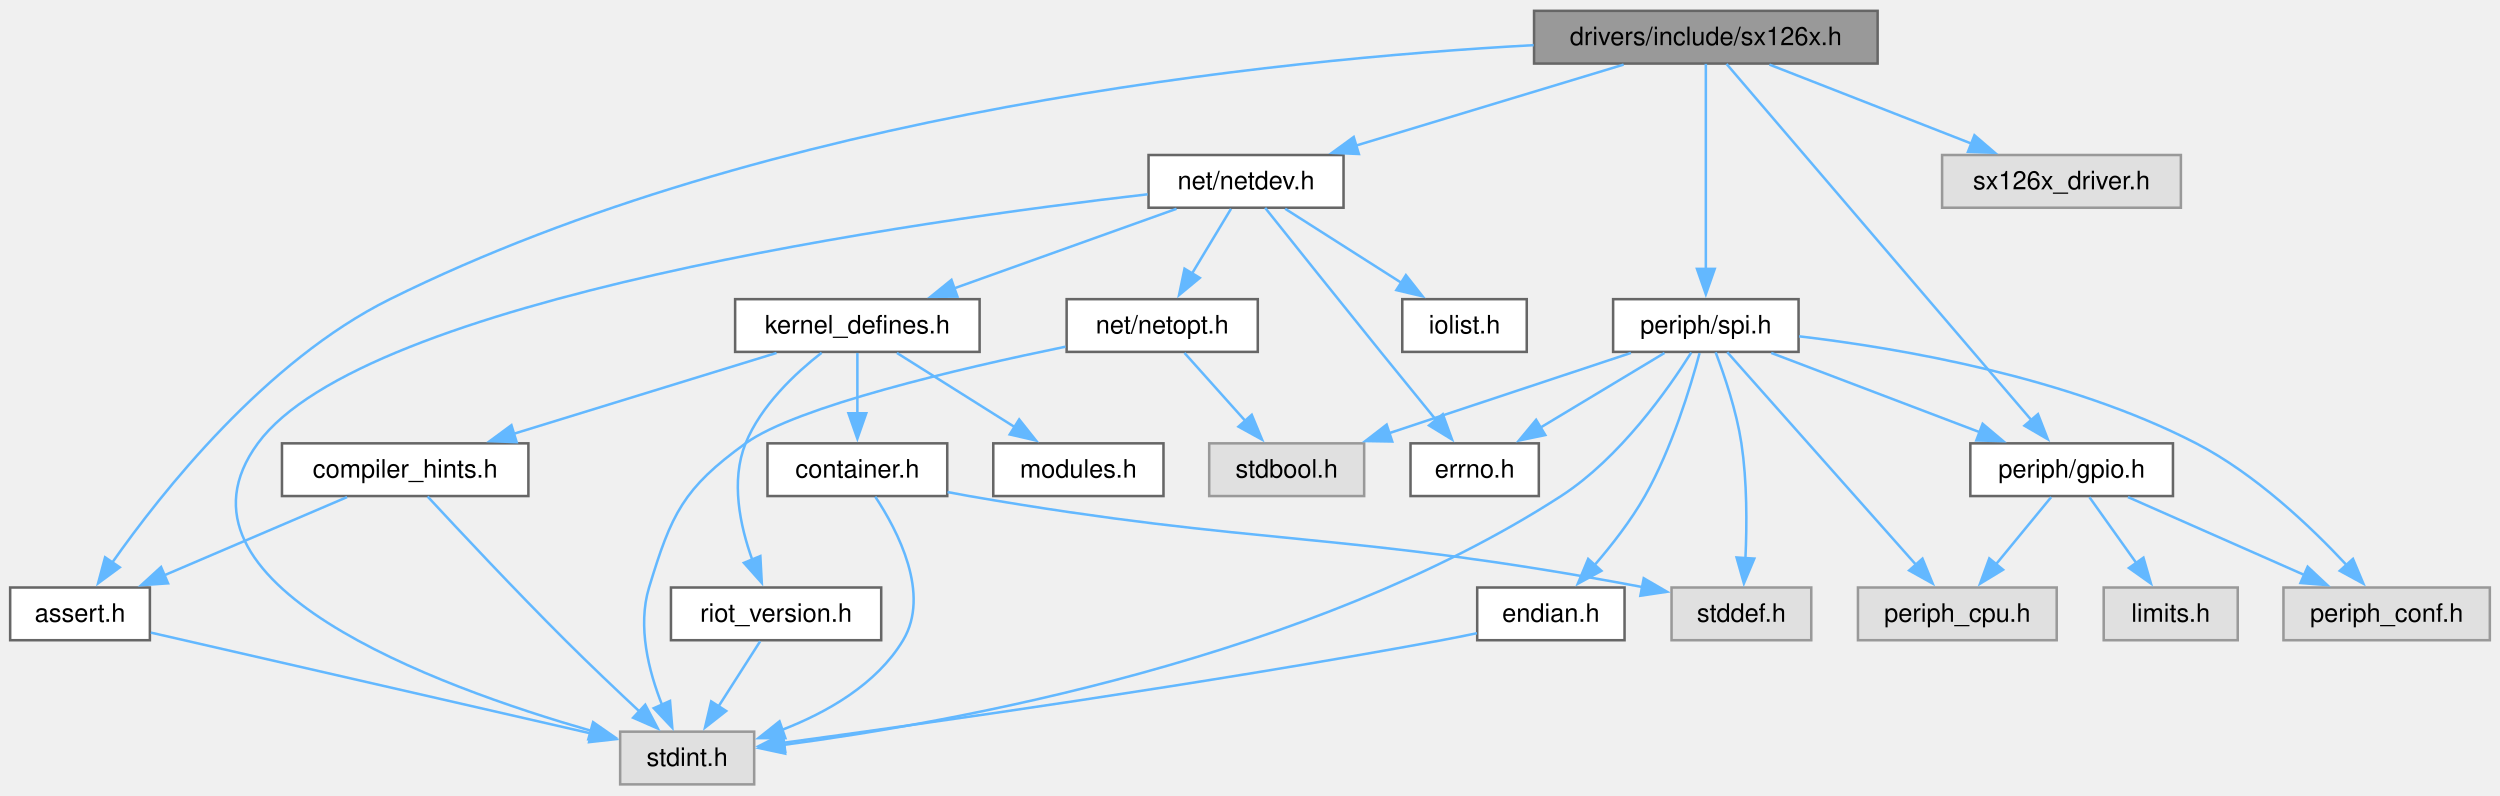
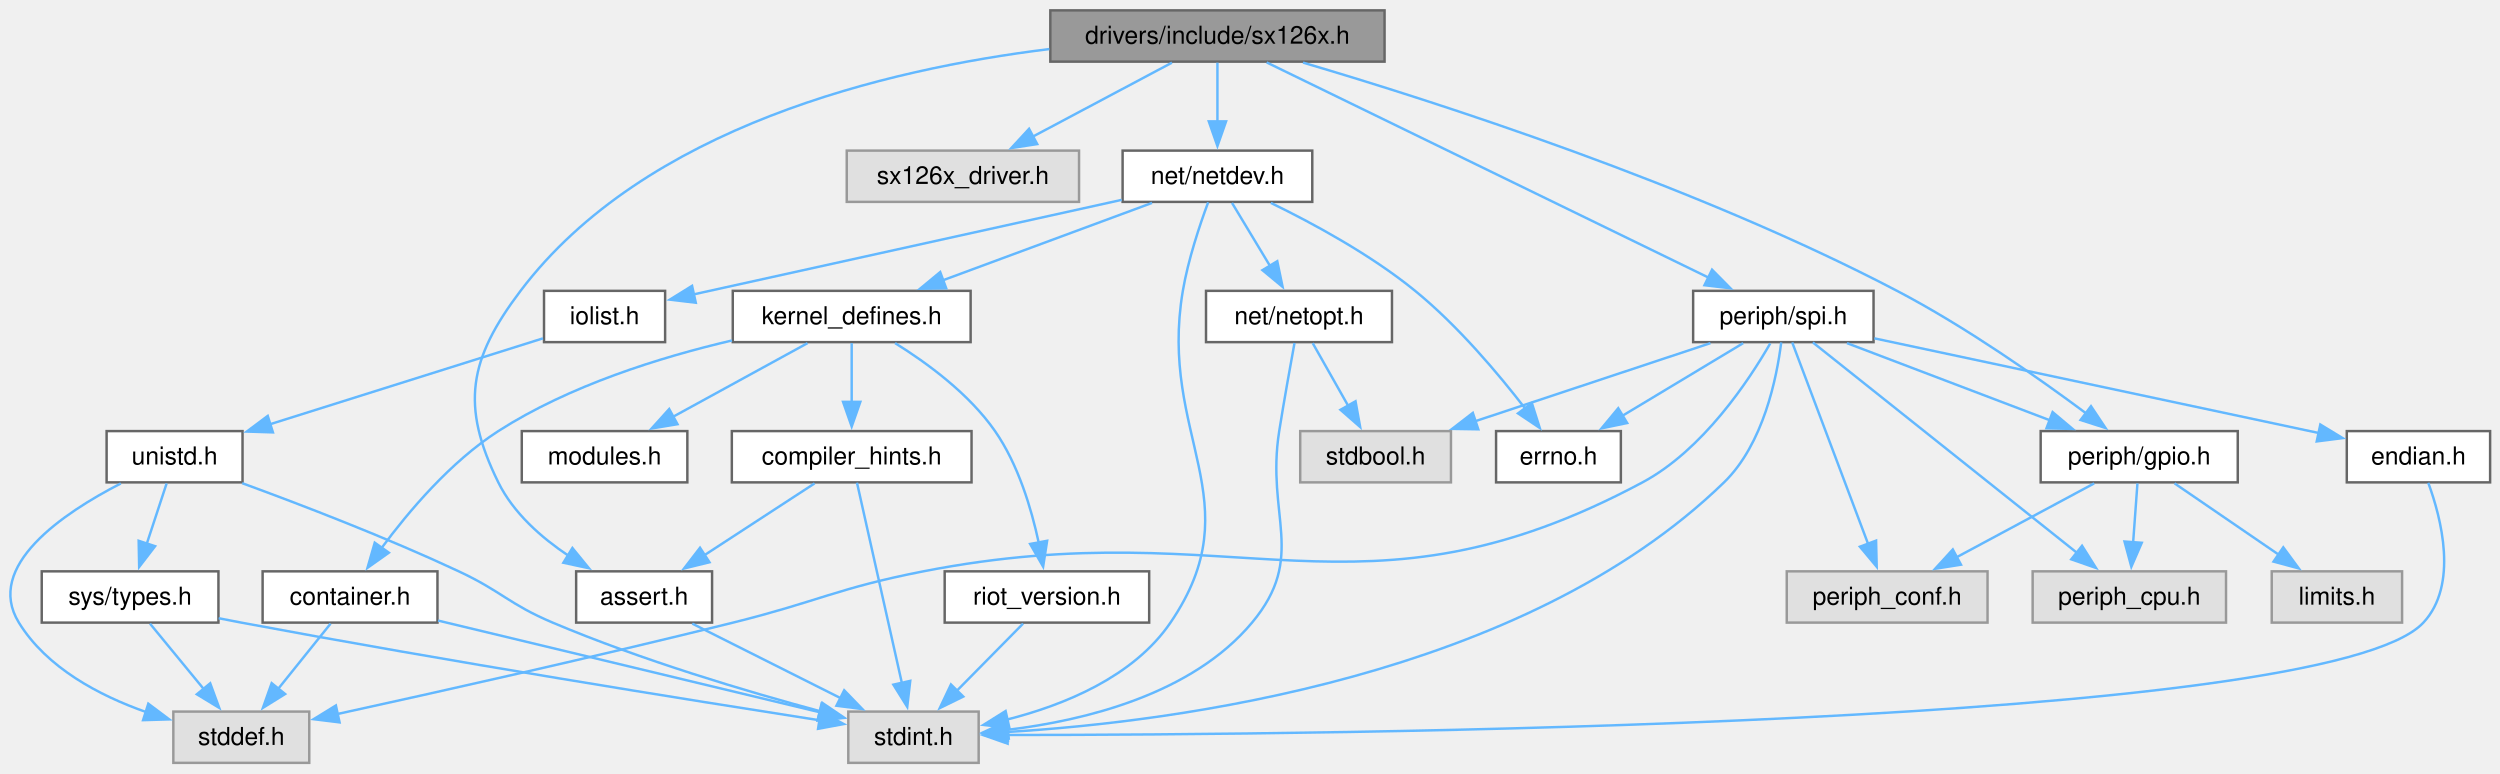
- <svg xmlns="http://www.w3.org/2000/svg" xmlns:xlink="http://www.w3.org/1999/xlink" width="984pt" height="313pt" viewBox="0.00 0.00 984.12 312.50">
+ <svg xmlns="http://www.w3.org/2000/svg" xmlns:xlink="http://www.w3.org/1999/xlink" width="1012pt" height="313pt" viewBox="0.00 0.00 1011.64 312.50">
  <g id="graph0" class="graph" transform="scale(1 1) rotate(0) translate(4 308.5)">
    <g id="Node000001" class="node">
      <g id="a_Node000001">
        <a xlink:title=" ">
-           <polygon fill="#999999" stroke="#666666" points="735.12,-304.5 599.88,-304.5 599.88,-283.75 735.12,-283.75 735.12,-304.5" />
-           <text text-anchor="middle" x="667.5" y="-291" font-family="Helvetica,sans-Serif" font-size="10.00">drivers/include/sx126x.h</text>
+           <polygon fill="#999999" stroke="#666666" points="556.27,-304.5 421.02,-304.5 421.02,-283.75 556.27,-283.75 556.27,-304.5" />
+           <text text-anchor="middle" x="488.64" y="-291" font-family="Helvetica,sans-Serif" font-size="10.00">drivers/include/sx126x.h</text>
        </a>
      </g>
    </g>
    <g id="Node000002" class="node">
      <g id="a_Node000002">
        <a xlink:href="assert_8h.html" target="_top" xlink:title="POSIX.1-2008 compliant version of the assert macro.">
-           <polygon fill="white" stroke="#666666" points="55,-77.5 0,-77.5 0,-56.75 55,-56.75 55,-77.5" />
-           <text text-anchor="middle" x="27.5" y="-64" font-family="Helvetica,sans-Serif" font-size="10.00">assert.h</text>
+           <polygon fill="white" stroke="#666666" points="284.14,-77.5 229.14,-77.5 229.14,-56.75 284.14,-56.75 284.14,-77.5" />
+           <text text-anchor="middle" x="256.64" y="-64" font-family="Helvetica,sans-Serif" font-size="10.00">assert.h</text>
        </a>
      </g>
    </g>
    <g id="edge1_Node000001_Node000002" class="edge">
      <g id="a_edge1_Node000001_Node000002">
        <a xlink:title=" ">
-           <path fill="none" stroke="#63b8ff" d="M599.72,-291C497.19,-285.38 298.77,-264.97 149.5,-191 100.56,-166.75 59.64,-115.03 40,-87.05" />
-           <polygon fill="#63b8ff" stroke="#63b8ff" points="43.14,-85.44 34.61,-79.15 37.36,-89.39 43.14,-85.44" />
+           <path fill="none" stroke="#63b8ff" d="M420.63,-288.84C354.51,-280.71 256.92,-257.43 206.64,-191 185.72,-163.35 182.32,-144.61 197.64,-113.5 203.74,-101.13 215.01,-91.18 226.07,-83.79" />
+           <polygon fill="#63b8ff" stroke="#63b8ff" points="227.62,-86.95 234.32,-78.75 223.97,-80.98 227.62,-86.95" />
        </a>
      </g>
    </g>
    <g id="Node000004" class="node">
      <g id="a_Node000004">
        <a xlink:title=" ">
-           <polygon fill="#e0e0e0" stroke="#999999" points="854.5,-247.75 760.5,-247.75 760.5,-227 854.5,-227 854.5,-247.75" />
-           <text text-anchor="middle" x="807.5" y="-234.25" font-family="Helvetica,sans-Serif" font-size="10.00">sx126x_driver.h</text>
+           <polygon fill="#e0e0e0" stroke="#999999" points="432.64,-247.75 338.64,-247.75 338.64,-227 432.64,-227 432.64,-247.75" />
+           <text text-anchor="middle" x="385.64" y="-234.25" font-family="Helvetica,sans-Serif" font-size="10.00">sx126x_driver.h</text>
        </a>
      </g>
    </g>
    <g id="edge3_Node000001_Node000004" class="edge">
      <g id="a_edge3_Node000001_Node000004">
        <a xlink:title=" ">
-           <path fill="none" stroke="#63b8ff" d="M692.53,-283.34C714.73,-274.66 747.39,-261.88 772.23,-252.17" />
-           <polygon fill="#63b8ff" stroke="#63b8ff" points="773.24,-255.53 781.28,-248.63 770.69,-249.01 773.24,-255.53" />
+           <path fill="none" stroke="#63b8ff" d="M470.23,-283.34C454.56,-275.01 431.8,-262.91 413.83,-253.36" />
+           <polygon fill="#63b8ff" stroke="#63b8ff" points="415.71,-250.39 405.24,-248.79 412.42,-256.57 415.71,-250.39" />
        </a>
      </g>
    </g>
    <g id="Node000005" class="node">
      <g id="a_Node000005">
        <a xlink:href="drivers_2include_2net_2netdev_8h.html" target="_top" xlink:title="Definitions low-level network driver interface.">
-           <polygon fill="white" stroke="#666666" points="524.88,-247.75 448.12,-247.75 448.12,-227 524.88,-227 524.88,-247.75" />
-           <text text-anchor="middle" x="486.5" y="-234.25" font-family="Helvetica,sans-Serif" font-size="10.00">net/netdev.h</text>
+           <polygon fill="white" stroke="#666666" points="527.02,-247.75 450.27,-247.75 450.27,-227 527.02,-227 527.02,-247.75" />
+           <text text-anchor="middle" x="488.64" y="-234.25" font-family="Helvetica,sans-Serif" font-size="10.00">net/netdev.h</text>
        </a>
      </g>
    </g>
    <g id="edge4_Node000001_Node000005" class="edge">
      <g id="a_edge4_Node000001_Node000005">
        <a xlink:title=" ">
-           <path fill="none" stroke="#63b8ff" d="M635.14,-283.34C605.76,-274.45 562.2,-261.27 529.83,-251.48" />
-           <polygon fill="#63b8ff" stroke="#63b8ff" points="530.92,-248.15 520.33,-248.61 528.89,-254.85 530.92,-248.15" />
-         </a>
-       </g>
-     </g>
-     <g id="Node000016" class="node">
-       <g id="a_Node000016">
+           <path fill="none" stroke="#63b8ff" d="M488.64,-283.34C488.64,-276.72 488.64,-267.72 488.64,-259.52" />
+           <polygon fill="#63b8ff" stroke="#63b8ff" points="492.14,-259.59 488.64,-249.59 485.14,-259.59 492.14,-259.59" />
+         </a>
+       </g>
+     </g>
+     <g id="Node000018" class="node">
+       <g id="a_Node000018">
        <a xlink:href="drivers_2include_2periph_2gpio_8h.html" target="_top" xlink:title="Low-level GPIO peripheral driver interface definitions.">
-           <polygon fill="white" stroke="#666666" points="851.38,-134.25 771.62,-134.25 771.62,-113.5 851.38,-113.5 851.38,-134.25" />
-           <text text-anchor="middle" x="811.5" y="-120.75" font-family="Helvetica,sans-Serif" font-size="10.00">periph/gpio.h</text>
-         </a>
-       </g>
-     </g>
-     <g id="edge21_Node000001_Node000016" class="edge">
-       <g id="a_edge21_Node000001_Node000016">
-         <a xlink:title=" ">
-           <path fill="none" stroke="#63b8ff" d="M675.65,-283.6C698.81,-256.54 765.27,-178.9 795.81,-143.21" />
-           <polygon fill="#63b8ff" stroke="#63b8ff" points="798.25,-145.74 802.09,-135.87 792.93,-141.19 798.25,-145.74" />
-         </a>
-       </g>
-     </g>
-     <g id="Node000020" class="node">
-       <g id="a_Node000020">
+           <polygon fill="white" stroke="#666666" points="901.52,-134.25 821.77,-134.25 821.77,-113.5 901.52,-113.5 901.52,-134.25" />
+           <text text-anchor="middle" x="861.64" y="-120.75" font-family="Helvetica,sans-Serif" font-size="10.00">periph/gpio.h</text>
+         </a>
+       </g>
+     </g>
+     <g id="edge27_Node000001_Node000018" class="edge">
+       <g id="a_edge27_Node000001_Node000018">
+         <a xlink:title=" ">
+           <path fill="none" stroke="#63b8ff" d="M523.27,-283.36C576.6,-267.65 681.29,-234.1 763.64,-191 791.36,-176.49 820.82,-155.82 840.11,-141.46" />
+           <polygon fill="#63b8ff" stroke="#63b8ff" points="842.13,-144.33 848.01,-135.51 837.91,-138.74 842.13,-144.33" />
+         </a>
+       </g>
+     </g>
+     <g id="Node000022" class="node">
+       <g id="a_Node000022">
        <a xlink:href="spi_8h.html" target="_top" xlink:title="Low-level SPI peripheral driver interface definition.">
-           <polygon fill="white" stroke="#666666" points="704,-191 631,-191 631,-170.25 704,-170.25 704,-191" />
-           <text text-anchor="middle" x="667.5" y="-177.5" font-family="Helvetica,sans-Serif" font-size="10.00">periph/spi.h</text>
-         </a>
-       </g>
-     </g>
-     <g id="edge25_Node000001_Node000020" class="edge">
-       <g id="a_edge25_Node000001_Node000020">
-         <a xlink:title=" ">
-           <path fill="none" stroke="#63b8ff" d="M667.5,-283.62C667.5,-265.85 667.5,-227.22 667.5,-202.93" />
-           <polygon fill="#63b8ff" stroke="#63b8ff" points="671,-202.94 667.5,-192.94 664,-202.94 671,-202.94" />
+           <polygon fill="white" stroke="#666666" points="754.14,-191 681.14,-191 681.14,-170.25 754.14,-170.25 754.14,-191" />
+           <text text-anchor="middle" x="717.64" y="-177.5" font-family="Helvetica,sans-Serif" font-size="10.00">periph/spi.h</text>
+         </a>
+       </g>
+     </g>
+     <g id="edge31_Node000001_Node000022" class="edge">
+       <g id="a_edge31_Node000001_Node000022">
+         <a xlink:title=" ">
+           <path fill="none" stroke="#63b8ff" d="M508.57,-283.43C548.75,-263.86 639.71,-219.57 687.31,-196.39" />
+           <polygon fill="#63b8ff" stroke="#63b8ff" points="688.79,-199.57 696.24,-192.04 685.72,-193.28 688.79,-199.57" />
        </a>
      </g>
    </g>
    <g id="Node000003" class="node">
      <g id="a_Node000003">
        <a xlink:title=" ">
-           <polygon fill="#e0e0e0" stroke="#999999" points="292.88,-20.75 240.12,-20.75 240.12,0 292.88,0 292.88,-20.75" />
-           <text text-anchor="middle" x="266.5" y="-7.25" font-family="Helvetica,sans-Serif" font-size="10.00">stdint.h</text>
+           <polygon fill="#e0e0e0" stroke="#999999" points="392.02,-20.75 339.27,-20.75 339.27,0 392.02,0 392.02,-20.75" />
+           <text text-anchor="middle" x="365.64" y="-7.25" font-family="Helvetica,sans-Serif" font-size="10.00">stdint.h</text>
        </a>
      </g>
    </g>
    <g id="edge2_Node000002_Node000003" class="edge">
      <g id="a_edge2_Node000002_Node000003">
        <a xlink:title=" ">
-           <path fill="none" stroke="#63b8ff" d="M55.38,-59.74C98.27,-49.91 180.5,-31.08 228.7,-20.03" />
-           <polygon fill="#63b8ff" stroke="#63b8ff" points="229.45,-23.45 238.41,-17.81 227.89,-16.63 229.45,-23.45" />
+           <path fill="none" stroke="#63b8ff" d="M276.13,-56.34C292.79,-47.97 317.03,-35.79 336.08,-26.22" />
+           <polygon fill="#63b8ff" stroke="#63b8ff" points="337.61,-29.37 344.97,-21.76 334.47,-23.12 337.61,-29.37" />
        </a>
      </g>
    </g>
    <g id="edge5_Node000005_Node000003" class="edge">
      <g id="a_edge5_Node000005_Node000003">
        <a xlink:title=" ">
-           <path fill="none" stroke="#63b8ff" d="M447.77,-232.29C357.81,-221.92 139.21,-191.23 97.5,-134.25 57.16,-79.14 167.57,-38.63 228.81,-21.05" />
-           <polygon fill="#63b8ff" stroke="#63b8ff" points="229.47,-24.5 238.17,-18.44 227.59,-17.76 229.47,-24.5" />
+           <path fill="none" stroke="#63b8ff" d="M484.89,-226.82C481.53,-217.76 476.8,-203.68 474.64,-191 464.65,-132.14 503.27,-106.09 469.64,-56.75 454.67,-34.79 426.6,-23.37 403.38,-17.49" />
+           <polygon fill="#63b8ff" stroke="#63b8ff" points="404.46,-14.14 393.94,-15.35 402.92,-20.97 404.46,-14.14" />
        </a>
      </g>
    </g>
    <g id="Node000006" class="node">
      <g id="a_Node000006">
        <a xlink:href="errno_8h.html" target="_top" xlink:title=" ">
-           <polygon fill="white" stroke="#666666" points="601.75,-134.25 551.25,-134.25 551.25,-113.5 601.75,-113.5 601.75,-134.25" />
-           <text text-anchor="middle" x="576.5" y="-120.75" font-family="Helvetica,sans-Serif" font-size="10.00">errno.h</text>
+           <polygon fill="white" stroke="#666666" points="651.89,-134.25 601.39,-134.25 601.39,-113.5 651.89,-113.5 651.89,-134.25" />
+           <text text-anchor="middle" x="626.64" y="-120.75" font-family="Helvetica,sans-Serif" font-size="10.00">errno.h</text>
        </a>
      </g>
    </g>
    <g id="edge6_Node000005_Node000006" class="edge">
      <g id="a_edge6_Node000005_Node000006">
        <a xlink:title=" ">
-           <path fill="none" stroke="#63b8ff" d="M494.02,-226.94C504.27,-214.09 523.22,-190.39 539.5,-170.25 546.67,-161.39 554.65,-151.58 561.37,-143.36" />
-           <polygon fill="#63b8ff" stroke="#63b8ff" points="563.96,-145.72 567.58,-135.76 558.54,-141.29 563.96,-145.72" />
+           <path fill="none" stroke="#63b8ff" d="M510.25,-226.59C527.09,-218.41 550.57,-205.72 568.64,-191 585.96,-176.9 602.42,-157.33 613.35,-143.14" />
+           <polygon fill="#63b8ff" stroke="#63b8ff" points="615.87,-145.62 619.07,-135.52 610.27,-141.42 615.87,-145.62" />
        </a>
      </g>
    </g>
    <g id="Node000007" class="node">
      <g id="a_Node000007">
        <a xlink:href="iolist_8h.html" target="_top" xlink:title="iolist scatter / gather IO">
-           <polygon fill="white" stroke="#666666" points="597,-191 548,-191 548,-170.25 597,-170.25 597,-191" />
-           <text text-anchor="middle" x="572.5" y="-177.5" font-family="Helvetica,sans-Serif" font-size="10.00">iolist.h</text>
+           <polygon fill="white" stroke="#666666" points="265.14,-191 216.14,-191 216.14,-170.25 265.14,-170.25 265.14,-191" />
+           <text text-anchor="middle" x="240.64" y="-177.5" font-family="Helvetica,sans-Serif" font-size="10.00">iolist.h</text>
        </a>
      </g>
    </g>
    <g id="edge7_Node000005_Node000007" class="edge">
      <g id="a_edge7_Node000005_Node000007">
        <a xlink:title=" ">
-           <path fill="none" stroke="#63b8ff" d="M501.88,-226.59C514.59,-218.49 532.9,-206.83 547.69,-197.42" />
-           <polygon fill="#63b8ff" stroke="#63b8ff" points="549.43,-200.46 555.98,-192.14 545.67,-194.56 549.43,-200.46" />
+           <path fill="none" stroke="#63b8ff" d="M449.89,-227.82C402.42,-217.34 322.64,-199.73 276.52,-189.54" />
+           <polygon fill="#63b8ff" stroke="#63b8ff" points="277.56,-186.19 267.04,-187.45 276.05,-193.03 277.56,-186.19" />
+         </a>
+       </g>
+     </g>
+     <g id="Node000011" class="node">
+       <g id="a_Node000011">
+         <a xlink:href="netopt_8h.html" target="_top" xlink:title="Definition of global configuration options.">
+           <polygon fill="white" stroke="#666666" points="559.27,-191 484.02,-191 484.02,-170.25 559.27,-170.25 559.27,-191" />
+           <text text-anchor="middle" x="521.64" y="-177.5" font-family="Helvetica,sans-Serif" font-size="10.00">net/netopt.h</text>
+         </a>
+       </g>
+     </g>
+     <g id="edge14_Node000005_Node000011" class="edge">
+       <g id="a_edge14_Node000005_Node000011">
+         <a xlink:title=" ">
+           <path fill="none" stroke="#63b8ff" d="M494.54,-226.59C498.81,-219.5 504.73,-209.69 509.94,-201.04" />
+           <polygon fill="#63b8ff" stroke="#63b8ff" points="512.85,-203 515.01,-192.62 506.85,-199.38 512.85,-203" />
+         </a>
+       </g>
+     </g>
+     <g id="Node000013" class="node">
+       <g id="a_Node000013">
+         <a xlink:href="kernel__defines_8h.html" target="_top" xlink:title="Common macros and compiler attributes/pragmas configuration.">
+           <polygon fill="white" stroke="#666666" points="388.77,-191 292.52,-191 292.52,-170.25 388.77,-170.25 388.77,-191" />
+           <text text-anchor="middle" x="340.64" y="-177.5" font-family="Helvetica,sans-Serif" font-size="10.00">kernel_defines.h</text>
+         </a>
+       </g>
+     </g>
+     <g id="edge17_Node000005_Node000013" class="edge">
+       <g id="a_edge17_Node000005_Node000013">
+         <a xlink:title=" ">
+           <path fill="none" stroke="#63b8ff" d="M462.18,-226.59C438.61,-217.87 403.88,-205.02 377.58,-195.29" />
+           <polygon fill="#63b8ff" stroke="#63b8ff" points="378.89,-192.04 368.29,-191.85 376.46,-198.61 378.89,-192.04" />
        </a>
      </g>
    </g>
    <g id="Node000008" class="node">
      <g id="a_Node000008">
-         <a xlink:href="netopt_8h.html" target="_top" xlink:title="Definition of global configuration options.">
-           <polygon fill="white" stroke="#666666" points="491.12,-191 415.88,-191 415.88,-170.25 491.12,-170.25 491.12,-191" />
-           <text text-anchor="middle" x="453.5" y="-177.5" font-family="Helvetica,sans-Serif" font-size="10.00">net/netopt.h</text>
-         </a>
-       </g>
-     </g>
-     <g id="edge8_Node000005_Node000008" class="edge">
-       <g id="a_edge8_Node000005_Node000008">
-         <a xlink:title=" ">
-           <path fill="none" stroke="#63b8ff" d="M480.6,-226.59C476.33,-219.5 470.42,-209.69 465.2,-201.04" />
-           <polygon fill="#63b8ff" stroke="#63b8ff" points="468.29,-199.38 460.13,-192.62 462.29,-203 468.29,-199.38" />
+         <a xlink:href="unistd_8h_source.html" target="_top" xlink:title=" ">
+           <polygon fill="white" stroke="#666666" points="94.14,-134.25 39.14,-134.25 39.14,-113.5 94.14,-113.5 94.14,-134.25" />
+           <text text-anchor="middle" x="66.64" y="-120.75" font-family="Helvetica,sans-Serif" font-size="10.00">unistd.h</text>
+         </a>
+       </g>
+     </g>
+     <g id="edge8_Node000007_Node000008" class="edge">
+       <g id="a_edge8_Node000007_Node000008">
+         <a xlink:title=" ">
+           <path fill="none" stroke="#63b8ff" d="M215.71,-171.78C186.84,-162.7 138.93,-147.62 105.24,-137.02" />
+           <polygon fill="#63b8ff" stroke="#63b8ff" points="106.44,-133.73 95.85,-134.06 104.34,-140.4 106.44,-133.73" />
+         </a>
+       </g>
+     </g>
+     <g id="edge10_Node000008_Node000003" class="edge">
+       <g id="a_edge10_Node000008_Node000003">
+         <a xlink:title=" ">
+           <path fill="none" stroke="#63b8ff" d="M94,-113.17C117.56,-104.56 152.29,-91.24 181.64,-77.5 199.07,-69.34 201.92,-64.25 219.64,-56.75 255.51,-41.56 298.24,-28.88 328.17,-20.81" />
+           <polygon fill="#63b8ff" stroke="#63b8ff" points="328.74,-24.28 337.51,-18.34 326.95,-17.52 328.74,-24.28" />
+         </a>
+       </g>
+     </g>
+     <g id="Node000009" class="node">
+       <g id="a_Node000009">
+         <a xlink:title=" ">
+           <polygon fill="#e0e0e0" stroke="#999999" points="121.14,-20.75 66.14,-20.75 66.14,0 121.14,0 121.14,-20.75" />
+           <text text-anchor="middle" x="93.64" y="-7.25" font-family="Helvetica,sans-Serif" font-size="10.00">stddef.h</text>
+         </a>
+       </g>
+     </g>
+     <g id="edge9_Node000008_Node000009" class="edge">
+       <g id="a_edge9_Node000008_Node000009">
+         <a xlink:title=" ">
+           <path fill="none" stroke="#63b8ff" d="M44.89,-113.06C21.55,-101.08 -10.41,-79.57 3.64,-56.75 14.92,-38.44 36.11,-27.25 55.09,-20.57" />
+           <polygon fill="#63b8ff" stroke="#63b8ff" points="56.01,-23.95 64.48,-17.59 53.89,-17.28 56.01,-23.95" />
        </a>
      </g>
    </g>
    <g id="Node000010" class="node">
      <g id="a_Node000010">
-         <a xlink:href="kernel__defines_8h.html" target="_top" xlink:title="Common macros and compiler attributes/pragmas configuration.">
-           <polygon fill="white" stroke="#666666" points="381.62,-191 285.38,-191 285.38,-170.25 381.62,-170.25 381.62,-191" />
-           <text text-anchor="middle" x="333.5" y="-177.5" font-family="Helvetica,sans-Serif" font-size="10.00">kernel_defines.h</text>
-         </a>
-       </g>
-     </g>
-     <g id="edge11_Node000005_Node000010" class="edge">
-       <g id="a_edge11_Node000005_Node000010">
-         <a xlink:title=" ">
-           <path fill="none" stroke="#63b8ff" d="M459.15,-226.59C434.75,-217.86 398.78,-204.98 371.57,-195.25" />
-           <polygon fill="#63b8ff" stroke="#63b8ff" points="372.89,-192 362.3,-191.93 370.54,-198.6 372.89,-192" />
-         </a>
-       </g>
-     </g>
-     <g id="edge9_Node000008_Node000003" class="edge">
-       <g id="a_edge9_Node000008_Node000003">
-         <a xlink:title=" ">
-           <path fill="none" stroke="#63b8ff" d="M415.44,-172.3C373.58,-163.69 309.56,-148.73 289.5,-134.25 264.89,-116.48 260.33,-106.54 251.5,-77.5 246.84,-62.17 251.38,-44.44 256.65,-31.21" />
-           <polygon fill="#63b8ff" stroke="#63b8ff" points="259.75,-32.84 260.64,-22.29 253.36,-29.99 259.75,-32.84" />
-         </a>
-       </g>
-     </g>
-     <g id="Node000009" class="node">
-       <g id="a_Node000009">
-         <a xlink:title=" ">
-           <polygon fill="#e0e0e0" stroke="#999999" points="533,-134.25 472,-134.25 472,-113.5 533,-113.5 533,-134.25" />
-           <text text-anchor="middle" x="502.5" y="-120.75" font-family="Helvetica,sans-Serif" font-size="10.00">stdbool.h</text>
-         </a>
-       </g>
-     </g>
-     <g id="edge10_Node000008_Node000009" class="edge">
-       <g id="a_edge10_Node000008_Node000009">
-         <a xlink:title=" ">
-           <path fill="none" stroke="#63b8ff" d="M462.26,-169.84C468.95,-162.36 478.35,-151.86 486.39,-142.88" />
-           <polygon fill="#63b8ff" stroke="#63b8ff" points="488.75,-145.49 492.81,-135.71 483.53,-140.82 488.75,-145.49" />
-         </a>
-       </g>
-     </g>
-     <g id="Node000011" class="node">
-       <g id="a_Node000011">
-         <a xlink:href="modules_8h.html" target="_top" xlink:title="Common macros and compiler attributes/pragmas configuration.">
-           <polygon fill="white" stroke="#666666" points="454,-134.25 387,-134.25 387,-113.5 454,-113.5 454,-134.25" />
-           <text text-anchor="middle" x="420.5" y="-120.75" font-family="Helvetica,sans-Serif" font-size="10.00">modules.h</text>
-         </a>
-       </g>
-     </g>
-     <g id="edge12_Node000010_Node000011" class="edge">
-       <g id="a_edge12_Node000010_Node000011">
-         <a xlink:title=" ">
-           <path fill="none" stroke="#63b8ff" d="M349.05,-169.84C361.92,-161.74 380.44,-150.08 395.41,-140.67" />
-           <polygon fill="#63b8ff" stroke="#63b8ff" points="397.2,-143.67 403.8,-135.38 393.47,-137.75 397.2,-143.67" />
+         <a xlink:href="cpu_2avr8__common_2avr__libc__extra_2include_2sys_2types_8h_source.html" target="_top" xlink:title=" ">
+           <polygon fill="white" stroke="#666666" points="84.39,-77.5 12.89,-77.5 12.89,-56.75 84.39,-56.75 84.39,-77.5" />
+           <text text-anchor="middle" x="48.64" y="-64" font-family="Helvetica,sans-Serif" font-size="10.00">sys/types.h</text>
+         </a>
+       </g>
+     </g>
+     <g id="edge11_Node000008_Node000010" class="edge">
+       <g id="a_edge11_Node000008_Node000010">
+         <a xlink:title=" ">
+           <path fill="none" stroke="#63b8ff" d="M63.43,-113.09C61.2,-106.31 58.15,-97.05 55.4,-88.69" />
+           <polygon fill="#63b8ff" stroke="#63b8ff" points="58.76,-87.67 52.31,-79.27 52.11,-89.86 58.76,-87.67" />
+         </a>
+       </g>
+     </g>
+     <g id="edge12_Node000010_Node000003" class="edge">
+       <g id="a_edge12_Node000010_Node000003">
+         <a xlink:title=" ">
+           <path fill="none" stroke="#63b8ff" d="M84.48,-58.52C87.58,-57.91 90.66,-57.31 93.64,-56.75 176.98,-41.12 275.19,-25.4 327.81,-17.2" />
+           <polygon fill="#63b8ff" stroke="#63b8ff" points="328.1,-20.69 337.45,-15.7 327.03,-13.78 328.1,-20.69" />
+         </a>
+       </g>
+     </g>
+     <g id="edge13_Node000010_Node000009" class="edge">
+       <g id="a_edge13_Node000010_Node000009">
+         <a xlink:title=" ">
+           <path fill="none" stroke="#63b8ff" d="M56.69,-56.34C62.7,-49.02 71.11,-38.79 78.38,-29.94" />
+           <polygon fill="#63b8ff" stroke="#63b8ff" points="81.06,-32.2 84.71,-22.25 75.65,-27.75 81.06,-32.2" />
+         </a>
+       </g>
+     </g>
+     <g id="edge15_Node000011_Node000003" class="edge">
+       <g id="a_edge15_Node000011_Node000003">
+         <a xlink:title=" ">
+           <path fill="none" stroke="#63b8ff" d="M519.83,-169.9C518.15,-160.73 515.6,-146.57 513.64,-134.25 508.18,-99.89 524.95,-83.45 502.64,-56.75 478.43,-27.77 435.23,-17.18 403.8,-13.38" />
+           <polygon fill="#63b8ff" stroke="#63b8ff" points="404.2,-9.9 393.9,-12.38 403.5,-16.87 404.2,-9.9" />
        </a>
      </g>
    </g>
    <g id="Node000012" class="node">
      <g id="a_Node000012">
-         <a xlink:href="riot__version_8h.html" target="_top" xlink:title="Common macros and compiler attributes/pragmas configuration.">
-           <polygon fill="white" stroke="#666666" points="342.88,-77.5 260.12,-77.5 260.12,-56.75 342.88,-56.75 342.88,-77.5" />
-           <text text-anchor="middle" x="301.5" y="-64" font-family="Helvetica,sans-Serif" font-size="10.00">riot_version.h</text>
-         </a>
-       </g>
-     </g>
-     <g id="edge13_Node000010_Node000012" class="edge">
-       <g id="a_edge13_Node000010_Node000012">
-         <a xlink:title=" ">
-           <path fill="none" stroke="#63b8ff" d="M319.44,-169.92C308.98,-161.77 295.52,-149.1 289.5,-134.25 283.54,-119.53 287.31,-101.77 292.15,-88.36" />
-           <polygon fill="#63b8ff" stroke="#63b8ff" points="295.31,-89.87 295.88,-79.29 288.84,-87.2 295.31,-89.87" />
-         </a>
-       </g>
-     </g>
-     <g id="Node000013" class="node">
-       <g id="a_Node000013">
-         <a xlink:href="compiler__hints_8h.html" target="_top" xlink:title="Common macros and compiler attributes/pragmas configuration.">
-           <polygon fill="white" stroke="#666666" points="204,-134.25 107,-134.25 107,-113.5 204,-113.5 204,-134.25" />
-           <text text-anchor="middle" x="155.5" y="-120.75" font-family="Helvetica,sans-Serif" font-size="10.00">compiler_hints.h</text>
-         </a>
-       </g>
-     </g>
-     <g id="edge15_Node000010_Node000013" class="edge">
-       <g id="a_edge15_Node000010_Node000013">
-         <a xlink:title=" ">
-           <path fill="none" stroke="#63b8ff" d="M301.68,-169.84C272.78,-160.95 229.95,-147.77 198.11,-137.98" />
-           <polygon fill="#63b8ff" stroke="#63b8ff" points="199.38,-134.71 188.79,-135.12 197.32,-141.4 199.38,-134.71" />
+         <a xlink:title=" ">
+           <polygon fill="#e0e0e0" stroke="#999999" points="583.14,-134.25 522.14,-134.25 522.14,-113.5 583.14,-113.5 583.14,-134.25" />
+           <text text-anchor="middle" x="552.64" y="-120.75" font-family="Helvetica,sans-Serif" font-size="10.00">stdbool.h</text>
+         </a>
+       </g>
+     </g>
+     <g id="edge16_Node000011_Node000012" class="edge">
+       <g id="a_edge16_Node000011_Node000012">
+         <a xlink:title=" ">
+           <path fill="none" stroke="#63b8ff" d="M527.19,-169.84C531.15,-162.83 536.63,-153.16 541.49,-144.58" />
+           <polygon fill="#63b8ff" stroke="#63b8ff" points="544.52,-146.32 546.4,-135.9 538.43,-142.87 544.52,-146.32" />
        </a>
      </g>
    </g>
    <g id="Node000014" class="node">
      <g id="a_Node000014">
-         <a xlink:href="container_8h.html" target="_top" xlink:title="Common macros and compiler attributes/pragmas configuration.">
-           <polygon fill="white" stroke="#666666" points="368.88,-134.25 298.12,-134.25 298.12,-113.5 368.88,-113.5 368.88,-134.25" />
-           <text text-anchor="middle" x="333.5" y="-120.75" font-family="Helvetica,sans-Serif" font-size="10.00">container.h</text>
-         </a>
-       </g>
-     </g>
-     <g id="edge18_Node000010_Node000014" class="edge">
-       <g id="a_edge18_Node000010_Node000014">
-         <a xlink:title=" ">
-           <path fill="none" stroke="#63b8ff" d="M333.5,-169.84C333.5,-163.22 333.5,-154.22 333.5,-146.02" />
-           <polygon fill="#63b8ff" stroke="#63b8ff" points="337,-146.09 333.5,-136.09 330,-146.09 337,-146.09" />
-         </a>
-       </g>
-     </g>
-     <g id="edge14_Node000012_Node000003" class="edge">
-       <g id="a_edge14_Node000012_Node000003">
-         <a xlink:title=" ">
-           <path fill="none" stroke="#63b8ff" d="M295.24,-56.34C290.66,-49.17 284.3,-39.23 278.73,-30.51" />
-           <polygon fill="#63b8ff" stroke="#63b8ff" points="281.85,-28.89 273.52,-22.35 275.96,-32.66 281.85,-28.89" />
-         </a>
-       </g>
-     </g>
-     <g id="edge16_Node000013_Node000002" class="edge">
-       <g id="a_edge16_Node000013_Node000002">
-         <a xlink:title=" ">
-           <path fill="none" stroke="#63b8ff" d="M132.62,-113.09C112.59,-104.52 83.26,-91.98 60.67,-82.31" />
-           <polygon fill="#63b8ff" stroke="#63b8ff" points="62.15,-79.14 51.58,-78.42 59.4,-85.57 62.15,-79.14" />
-         </a>
-       </g>
-     </g>
-     <g id="edge17_Node000013_Node000003" class="edge">
-       <g id="a_edge17_Node000013_Node000003">
-         <a xlink:title=" ">
-           <path fill="none" stroke="#63b8ff" d="M164.32,-113.31C176.37,-100.31 198.73,-76.44 218.5,-56.75 228.01,-47.28 238.85,-36.99 247.82,-28.61" />
-           <polygon fill="#63b8ff" stroke="#63b8ff" points="250,-31.36 254.94,-21.99 245.23,-26.23 250,-31.36" />
-         </a>
-       </g>
-     </g>
-     <g id="edge20_Node000014_Node000003" class="edge">
-       <g id="a_edge20_Node000014_Node000003">
-         <a xlink:title=" ">
-           <path fill="none" stroke="#63b8ff" d="M340.53,-113.26C349.44,-99.79 362.39,-74.91 351.5,-56.75 341.1,-39.41 321.56,-28.32 303.84,-21.46" />
-           <polygon fill="#63b8ff" stroke="#63b8ff" points="305.16,-18.21 294.56,-18.21 302.85,-24.82 305.16,-18.21" />
+         <a xlink:href="modules_8h.html" target="_top" xlink:title="Common macros and compiler attributes/pragmas configuration.">
+           <polygon fill="white" stroke="#666666" points="274.14,-134.25 207.14,-134.25 207.14,-113.5 274.14,-113.5 274.14,-134.25" />
+           <text text-anchor="middle" x="240.64" y="-120.75" font-family="Helvetica,sans-Serif" font-size="10.00">modules.h</text>
+         </a>
+       </g>
+     </g>
+     <g id="edge18_Node000013_Node000014" class="edge">
+       <g id="a_edge18_Node000013_Node000014">
+         <a xlink:title=" ">
+           <path fill="none" stroke="#63b8ff" d="M322.77,-169.84C307.55,-161.51 285.45,-149.41 268.01,-139.86" />
+           <polygon fill="#63b8ff" stroke="#63b8ff" points="270.15,-137.04 259.69,-135.31 266.79,-143.18 270.15,-137.04" />
        </a>
      </g>
    </g>
    <g id="Node000015" class="node">
      <g id="a_Node000015">
-         <a xlink:title=" ">
-           <polygon fill="#e0e0e0" stroke="#999999" points="709,-77.5 654,-77.5 654,-56.75 709,-56.75 709,-77.5" />
-           <text text-anchor="middle" x="681.5" y="-64" font-family="Helvetica,sans-Serif" font-size="10.00">stddef.h</text>
-         </a>
-       </g>
-     </g>
-     <g id="edge19_Node000014_Node000015" class="edge">
-       <g id="a_edge19_Node000014_Node000015">
-         <a xlink:title=" ">
-           <path fill="none" stroke="#63b8ff" d="M369,-115.07C371.87,-114.51 374.73,-113.98 377.5,-113.5 491.9,-93.63 524.95,-99.83 642.44,-77.69" />
-           <polygon fill="#63b8ff" stroke="#63b8ff" points="643.05,-81.14 652.21,-75.82 641.73,-74.26 643.05,-81.14" />
+         <a xlink:href="riot__version_8h.html" target="_top" xlink:title="Common macros and compiler attributes/pragmas configuration.">
+           <polygon fill="white" stroke="#666666" points="461.02,-77.5 378.27,-77.5 378.27,-56.75 461.02,-56.75 461.02,-77.5" />
+           <text text-anchor="middle" x="419.64" y="-64" font-family="Helvetica,sans-Serif" font-size="10.00">riot_version.h</text>
+         </a>
+       </g>
+     </g>
+     <g id="edge19_Node000013_Node000015" class="edge">
+       <g id="a_edge19_Node000013_Node000015">
+         <a xlink:title=" ">
+           <path fill="none" stroke="#63b8ff" d="M358.2,-169.85C371.1,-161.84 388.14,-149.37 398.64,-134.25 408.01,-120.77 413.36,-102.9 416.31,-89.14" />
+           <polygon fill="#63b8ff" stroke="#63b8ff" points="419.73,-89.86 418.11,-79.38 412.85,-88.58 419.73,-89.86" />
+         </a>
+       </g>
+     </g>
+     <g id="Node000016" class="node">
+       <g id="a_Node000016">
+         <a xlink:href="compiler__hints_8h.html" target="_top" xlink:title="Common macros and compiler attributes/pragmas configuration.">
+           <polygon fill="white" stroke="#666666" points="389.14,-134.25 292.14,-134.25 292.14,-113.5 389.14,-113.5 389.14,-134.25" />
+           <text text-anchor="middle" x="340.64" y="-120.75" font-family="Helvetica,sans-Serif" font-size="10.00">compiler_hints.h</text>
+         </a>
+       </g>
+     </g>
+     <g id="edge21_Node000013_Node000016" class="edge">
+       <g id="a_edge21_Node000013_Node000016">
+         <a xlink:title=" ">
+           <path fill="none" stroke="#63b8ff" d="M340.64,-169.84C340.64,-163.22 340.64,-154.22 340.64,-146.02" />
+           <polygon fill="#63b8ff" stroke="#63b8ff" points="344.14,-146.09 340.64,-136.09 337.14,-146.09 344.14,-146.09" />
        </a>
      </g>
    </g>
    <g id="Node000017" class="node">
      <g id="a_Node000017">
-         <a xlink:title=" ">
-           <polygon fill="#e0e0e0" stroke="#999999" points="876.88,-77.5 824.12,-77.5 824.12,-56.75 876.88,-56.75 876.88,-77.5" />
-           <text text-anchor="middle" x="850.5" y="-64" font-family="Helvetica,sans-Serif" font-size="10.00">limits.h</text>
-         </a>
-       </g>
-     </g>
-     <g id="edge22_Node000016_Node000017" class="edge">
-       <g id="a_edge22_Node000016_Node000017">
-         <a xlink:title=" ">
-           <path fill="none" stroke="#63b8ff" d="M818.47,-113.09C823.63,-105.85 830.82,-95.76 837.07,-86.97" />
-           <polygon fill="#63b8ff" stroke="#63b8ff" points="839.76,-89.24 842.71,-79.06 834.06,-85.18 839.76,-89.24" />
-         </a>
-       </g>
-     </g>
-     <g id="Node000018" class="node">
-       <g id="a_Node000018">
-         <a xlink:title=" ">
-           <polygon fill="#e0e0e0" stroke="#999999" points="805.62,-77.5 727.38,-77.5 727.38,-56.75 805.62,-56.75 805.62,-77.5" />
-           <text text-anchor="middle" x="766.5" y="-64" font-family="Helvetica,sans-Serif" font-size="10.00">periph_cpu.h</text>
-         </a>
-       </g>
-     </g>
-     <g id="edge23_Node000016_Node000018" class="edge">
-       <g id="a_edge23_Node000016_Node000018">
-         <a xlink:title=" ">
-           <path fill="none" stroke="#63b8ff" d="M803.45,-113.09C797.44,-105.77 789.03,-95.54 781.76,-86.69" />
-           <polygon fill="#63b8ff" stroke="#63b8ff" points="784.49,-84.5 775.44,-79 779.08,-88.95 784.49,-84.5" />
+         <a xlink:href="container_8h.html" target="_top" xlink:title="Common macros and compiler attributes/pragmas configuration.">
+           <polygon fill="white" stroke="#666666" points="173.02,-77.5 102.27,-77.5 102.27,-56.75 173.02,-56.75 173.02,-77.5" />
+           <text text-anchor="middle" x="137.64" y="-64" font-family="Helvetica,sans-Serif" font-size="10.00">container.h</text>
+         </a>
+       </g>
+     </g>
+     <g id="edge24_Node000013_Node000017" class="edge">
+       <g id="a_edge24_Node000013_Node000017">
+         <a xlink:title=" ">
+           <path fill="none" stroke="#63b8ff" d="M292.2,-170.92C263.13,-164.13 226.36,-152.68 197.64,-134.25 178.35,-121.87 161.33,-101.73 150.39,-86.92" />
+           <polygon fill="#63b8ff" stroke="#63b8ff" points="153.35,-85.05 144.71,-78.92 147.64,-89.1 153.35,-85.05" />
+         </a>
+       </g>
+     </g>
+     <g id="edge20_Node000015_Node000003" class="edge">
+       <g id="a_edge20_Node000015_Node000003">
+         <a xlink:title=" ">
+           <path fill="none" stroke="#63b8ff" d="M409.99,-56.34C402.54,-48.78 392.04,-38.14 383.12,-29.1" />
+           <polygon fill="#63b8ff" stroke="#63b8ff" points="385.79,-26.82 376.28,-22.16 380.81,-31.73 385.79,-26.82" />
+         </a>
+       </g>
+     </g>
+     <g id="edge22_Node000016_Node000002" class="edge">
+       <g id="a_edge22_Node000016_Node000002">
+         <a xlink:title=" ">
+           <path fill="none" stroke="#63b8ff" d="M325.63,-113.09C313.2,-104.99 295.32,-93.33 280.87,-83.92" />
+           <polygon fill="#63b8ff" stroke="#63b8ff" points="283.09,-81.18 272.8,-78.65 279.27,-87.05 283.09,-81.18" />
+         </a>
+       </g>
+     </g>
+     <g id="edge23_Node000016_Node000003" class="edge">
+       <g id="a_edge23_Node000016_Node000003">
+         <a xlink:title=" ">
+           <path fill="none" stroke="#63b8ff" d="M342.78,-113.37C346.78,-95.52 355.5,-56.61 360.94,-32.34" />
+           <polygon fill="#63b8ff" stroke="#63b8ff" points="364.34,-33.18 363.12,-22.65 357.51,-31.64 364.34,-33.18" />
+         </a>
+       </g>
+     </g>
+     <g id="edge26_Node000017_Node000003" class="edge">
+       <g id="a_edge26_Node000017_Node000003">
+         <a xlink:title=" ">
+           <path fill="none" stroke="#63b8ff" d="M173.27,-57.57C215.26,-47.49 284.74,-30.8 327.71,-20.48" />
+           <polygon fill="#63b8ff" stroke="#63b8ff" points="328.44,-23.91 337.35,-18.17 326.81,-17.1 328.44,-23.91" />
+         </a>
+       </g>
+     </g>
+     <g id="edge25_Node000017_Node000009" class="edge">
+       <g id="a_edge25_Node000017_Node000009">
+         <a xlink:title=" ">
+           <path fill="none" stroke="#63b8ff" d="M129.78,-56.34C123.9,-49.02 115.68,-38.79 108.56,-29.94" />
+           <polygon fill="#63b8ff" stroke="#63b8ff" points="111.38,-27.86 102.39,-22.26 105.93,-32.25 111.38,-27.86" />
        </a>
      </g>
    </g>
    <g id="Node000019" class="node">
      <g id="a_Node000019">
        <a xlink:title=" ">
-           <polygon fill="#e0e0e0" stroke="#999999" points="976.12,-77.5 894.88,-77.5 894.88,-56.75 976.12,-56.75 976.12,-77.5" />
-           <text text-anchor="middle" x="935.5" y="-64" font-family="Helvetica,sans-Serif" font-size="10.00">periph_conf.h</text>
-         </a>
-       </g>
-     </g>
-     <g id="edge24_Node000016_Node000019" class="edge">
-       <g id="a_edge24_Node000016_Node000019">
-         <a xlink:title=" ">
-           <path fill="none" stroke="#63b8ff" d="M833.67,-113.09C852.98,-104.56 881.22,-92.09 903.07,-82.44" />
-           <polygon fill="#63b8ff" stroke="#63b8ff" points="904.4,-85.68 912.14,-78.44 901.58,-79.28 904.4,-85.68" />
-         </a>
-       </g>
-     </g>
-     <g id="edge31_Node000020_Node000003" class="edge">
-       <g id="a_edge31_Node000020_Node000003">
-         <a xlink:title=" ">
-           <path fill="none" stroke="#63b8ff" d="M661.77,-170C652.7,-155.58 633.66,-128.48 610.5,-113.5 511.55,-49.52 371.03,-24.33 304.39,-15.54" />
-           <polygon fill="#63b8ff" stroke="#63b8ff" points="305.07,-12.1 294.71,-14.32 304.19,-19.04 305.07,-12.1" />
-         </a>
-       </g>
-     </g>
-     <g id="edge28_Node000020_Node000006" class="edge">
-       <g id="a_edge28_Node000020_Node000006">
-         <a xlink:title=" ">
-           <path fill="none" stroke="#63b8ff" d="M651.23,-169.84C637.64,-161.66 618.03,-149.86 602.3,-140.4" />
-           <polygon fill="#63b8ff" stroke="#63b8ff" points="604.3,-137.52 593.93,-135.36 600.69,-143.51 604.3,-137.52" />
-         </a>
-       </g>
-     </g>
-     <g id="edge29_Node000020_Node000009" class="edge">
-       <g id="a_edge29_Node000020_Node000009">
-         <a xlink:title=" ">
-           <path fill="none" stroke="#63b8ff" d="M638,-169.84C611.45,-161.03 572.2,-148 542.77,-138.24" />
-           <polygon fill="#63b8ff" stroke="#63b8ff" points="544.05,-134.97 533.46,-135.15 541.85,-141.62 544.05,-134.97" />
-         </a>
-       </g>
-     </g>
-     <g id="edge30_Node000020_Node000015" class="edge">
-       <g id="a_edge30_Node000020_Node000015">
-         <a xlink:title=" ">
-           <path fill="none" stroke="#63b8ff" d="M671.36,-170.08C674.8,-161.03 679.58,-146.97 681.5,-134.25 683.76,-119.27 683.69,-102.15 683.09,-89.09" />
-           <polygon fill="#63b8ff" stroke="#63b8ff" points="686.58,-88.88 682.48,-79.12 679.6,-89.32 686.58,-88.88" />
-         </a>
-       </g>
-     </g>
-     <g id="edge34_Node000020_Node000016" class="edge">
-       <g id="a_edge34_Node000020_Node000016">
-         <a xlink:title=" ">
-           <path fill="none" stroke="#63b8ff" d="M693.24,-169.84C716.08,-161.16 749.67,-148.38 775.22,-138.67" />
-           <polygon fill="#63b8ff" stroke="#63b8ff" points="776.46,-141.94 784.56,-135.12 773.97,-135.4 776.46,-141.94" />
-         </a>
-       </g>
-     </g>
-     <g id="edge32_Node000020_Node000018" class="edge">
-       <g id="a_edge32_Node000020_Node000018">
-         <a xlink:title=" ">
-           <path fill="none" stroke="#63b8ff" d="M675.94,-170.12C692.37,-151.61 728.9,-110.47 750.2,-86.48" />
-           <polygon fill="#63b8ff" stroke="#63b8ff" points="752.77,-88.86 756.79,-79.06 747.54,-84.21 752.77,-88.86" />
-         </a>
-       </g>
-     </g>
-     <g id="edge33_Node000020_Node000019" class="edge">
-       <g id="a_edge33_Node000020_Node000019">
-         <a xlink:title=" ">
-           <path fill="none" stroke="#63b8ff" d="M704.2,-176.38C744.45,-171.63 810.04,-160.31 860.5,-134.25 883.75,-122.24 905.62,-101.45 919.67,-86.39" />
-           <polygon fill="#63b8ff" stroke="#63b8ff" points="922.24,-88.76 926.34,-79 917.05,-84.07 922.24,-88.76" />
+           <polygon fill="#e0e0e0" stroke="#999999" points="968.02,-77.5 915.27,-77.5 915.27,-56.75 968.02,-56.75 968.02,-77.5" />
+           <text text-anchor="middle" x="941.64" y="-64" font-family="Helvetica,sans-Serif" font-size="10.00">limits.h</text>
+         </a>
+       </g>
+     </g>
+     <g id="edge28_Node000018_Node000019" class="edge">
+       <g id="a_edge28_Node000018_Node000019">
+         <a xlink:title=" ">
+           <path fill="none" stroke="#63b8ff" d="M875.95,-113.09C887.66,-105.07 904.48,-93.56 918.17,-84.19" />
+           <polygon fill="#63b8ff" stroke="#63b8ff" points="919.94,-87.22 926.22,-78.68 915.99,-81.44 919.94,-87.22" />
+         </a>
+       </g>
+     </g>
+     <g id="Node000020" class="node">
+       <g id="a_Node000020">
+         <a xlink:title=" ">
+           <polygon fill="#e0e0e0" stroke="#999999" points="896.77,-77.5 818.52,-77.5 818.52,-56.75 896.77,-56.75 896.77,-77.5" />
+           <text text-anchor="middle" x="857.64" y="-64" font-family="Helvetica,sans-Serif" font-size="10.00">periph_cpu.h</text>
+         </a>
+       </g>
+     </g>
+     <g id="edge29_Node000018_Node000020" class="edge">
+       <g id="a_edge29_Node000018_Node000020">
+         <a xlink:title=" ">
+           <path fill="none" stroke="#63b8ff" d="M860.93,-113.09C860.45,-106.47 859.79,-97.47 859.19,-89.27" />
+           <polygon fill="#63b8ff" stroke="#63b8ff" points="862.68,-89.06 858.46,-79.34 855.7,-89.57 862.68,-89.06" />
        </a>
      </g>
    </g>
    <g id="Node000021" class="node">
      <g id="a_Node000021">
+         <a xlink:title=" ">
+           <polygon fill="#e0e0e0" stroke="#999999" points="800.27,-77.5 719.02,-77.5 719.02,-56.75 800.27,-56.75 800.27,-77.5" />
+           <text text-anchor="middle" x="759.64" y="-64" font-family="Helvetica,sans-Serif" font-size="10.00">periph_conf.h</text>
+         </a>
+       </g>
+     </g>
+     <g id="edge30_Node000018_Node000021" class="edge">
+       <g id="a_edge30_Node000018_Node000021">
+         <a xlink:title=" ">
+           <path fill="none" stroke="#63b8ff" d="M843.41,-113.09C827.96,-104.8 805.56,-92.77 787.81,-83.24" />
+           <polygon fill="#63b8ff" stroke="#63b8ff" points="789.52,-80.19 779.06,-78.54 786.21,-86.36 789.52,-80.19" />
+         </a>
+       </g>
+     </g>
+     <g id="edge37_Node000022_Node000003" class="edge">
+       <g id="a_edge37_Node000022_Node000003">
+         <a xlink:title=" ">
+           <path fill="none" stroke="#63b8ff" d="M716.78,-170.12C714.99,-155.87 709.59,-128.98 693.64,-113.5 612.31,-34.53 470.92,-16.53 403.5,-12.49" />
+           <polygon fill="#63b8ff" stroke="#63b8ff" points="403.87,-9.01 393.7,-11.99 403.51,-16 403.87,-9.01" />
+         </a>
+       </g>
+     </g>
+     <g id="edge34_Node000022_Node000006" class="edge">
+       <g id="a_edge34_Node000022_Node000006">
+         <a xlink:title=" ">
+           <path fill="none" stroke="#63b8ff" d="M701.38,-169.84C687.79,-161.66 668.17,-149.86 652.44,-140.4" />
+           <polygon fill="#63b8ff" stroke="#63b8ff" points="654.44,-137.52 644.07,-135.36 650.83,-143.51 654.44,-137.52" />
+         </a>
+       </g>
+     </g>
+     <g id="edge36_Node000022_Node000009" class="edge">
+       <g id="a_edge36_Node000022_Node000009">
+         <a xlink:title=" ">
+           <path fill="none" stroke="#63b8ff" d="M712.35,-169.75C703.72,-154.75 685.1,-126.58 660.64,-113.5 545.73,-52.03 497.54,-102.52 369.64,-77.5 334.86,-70.7 327.04,-65.3 292.64,-56.75 237.25,-42.98 172.77,-28.57 132.57,-19.78" />
+           <polygon fill="#63b8ff" stroke="#63b8ff" points="133.41,-16.38 122.89,-17.67 131.92,-23.22 133.41,-16.38" />
+         </a>
+       </g>
+     </g>
+     <g id="edge35_Node000022_Node000012" class="edge">
+       <g id="a_edge35_Node000022_Node000012">
+         <a xlink:title=" ">
+           <path fill="none" stroke="#63b8ff" d="M688.15,-169.84C661.6,-161.03 622.35,-148 592.92,-138.24" />
+           <polygon fill="#63b8ff" stroke="#63b8ff" points="594.2,-134.97 583.6,-135.15 591.99,-141.62 594.2,-134.97" />
+         </a>
+       </g>
+     </g>
+     <g id="edge40_Node000022_Node000018" class="edge">
+       <g id="a_edge40_Node000022_Node000018">
+         <a xlink:title=" ">
+           <path fill="none" stroke="#63b8ff" d="M743.39,-169.84C766.22,-161.16 799.81,-148.38 825.37,-138.67" />
+           <polygon fill="#63b8ff" stroke="#63b8ff" points="826.6,-141.94 834.71,-135.12 824.12,-135.4 826.6,-141.94" />
+         </a>
+       </g>
+     </g>
+     <g id="edge38_Node000022_Node000020" class="edge">
+       <g id="a_edge38_Node000022_Node000020">
+         <a xlink:title=" ">
+           <path fill="none" stroke="#63b8ff" d="M729.58,-170.12C753.33,-151.21 806.77,-108.64 836.56,-84.91" />
+           <polygon fill="#63b8ff" stroke="#63b8ff" points="838.51,-87.84 844.16,-78.87 834.15,-82.36 838.51,-87.84" />
+         </a>
+       </g>
+     </g>
+     <g id="edge39_Node000022_Node000021" class="edge">
+       <g id="a_edge39_Node000022_Node000021">
+         <a xlink:title=" ">
+           <path fill="none" stroke="#63b8ff" d="M721.23,-170.12C728.01,-152.11 742.87,-112.64 752,-88.43" />
+           <polygon fill="#63b8ff" stroke="#63b8ff" points="755.17,-89.93 755.42,-79.34 748.62,-87.47 755.17,-89.93" />
+         </a>
+       </g>
+     </g>
+     <g id="Node000023" class="node">
+       <g id="a_Node000023">
        <a xlink:href="endian_8h.html" target="_top" xlink:title="libc header for endian conversion">
-           <polygon fill="white" stroke="#666666" points="635.5,-77.5 577.5,-77.5 577.5,-56.75 635.5,-56.75 635.5,-77.5" />
-           <text text-anchor="middle" x="606.5" y="-64" font-family="Helvetica,sans-Serif" font-size="10.00">endian.h</text>
-         </a>
-       </g>
-     </g>
-     <g id="edge26_Node000020_Node000021" class="edge">
-       <g id="a_edge26_Node000020_Node000021">
-         <a xlink:title=" ">
-           <path fill="none" stroke="#63b8ff" d="M665.04,-169.77C661.47,-156.44 654.11,-132.19 643.5,-113.5 638.02,-103.84 630.48,-94.16 623.63,-86.24" />
-           <polygon fill="#63b8ff" stroke="#63b8ff" points="626.39,-84.07 617.1,-78.98 621.18,-88.75 626.39,-84.07" />
-         </a>
-       </g>
-     </g>
-     <g id="edge27_Node000021_Node000003" class="edge">
-       <g id="a_edge27_Node000021_Node000003">
-         <a xlink:title=" ">
-           <path fill="none" stroke="#63b8ff" d="M577.41,-59.52C572.76,-58.54 568.01,-57.58 563.5,-56.75 470.85,-39.59 361.06,-24.05 304.46,-16.39" />
-           <polygon fill="#63b8ff" stroke="#63b8ff" points="305.1,-12.95 294.72,-15.08 304.16,-19.89 305.1,-12.95" />
+           <polygon fill="white" stroke="#666666" points="1003.64,-134.25 945.64,-134.25 945.64,-113.5 1003.64,-113.5 1003.64,-134.25" />
+           <text text-anchor="middle" x="974.64" y="-120.75" font-family="Helvetica,sans-Serif" font-size="10.00">endian.h</text>
+         </a>
+       </g>
+     </g>
+     <g id="edge32_Node000022_Node000023" class="edge">
+       <g id="a_edge32_Node000022_Node000023">
+         <a xlink:title=" ">
+           <path fill="none" stroke="#63b8ff" d="M754.47,-171.78C802.14,-161.63 884.93,-143.99 934.28,-133.48" />
+           <polygon fill="#63b8ff" stroke="#63b8ff" points="934.93,-136.91 943.98,-131.41 933.47,-130.07 934.93,-136.91" />
+         </a>
+       </g>
+     </g>
+     <g id="edge33_Node000023_Node000003" class="edge">
+       <g id="a_edge33_Node000023_Node000003">
+         <a xlink:title=" ">
+           <path fill="none" stroke="#63b8ff" d="M978.61,-113.33C983.86,-99.03 990.87,-72.07 976.64,-56.75 937.64,-14.75 531.16,-11.31 403.67,-11.27" />
+           <polygon fill="#63b8ff" stroke="#63b8ff" points="403.74,-7.77 393.74,-11.27 403.74,-14.77 403.74,-7.77" />
        </a>
      </g>
    </g>
  </g>
</svg>
